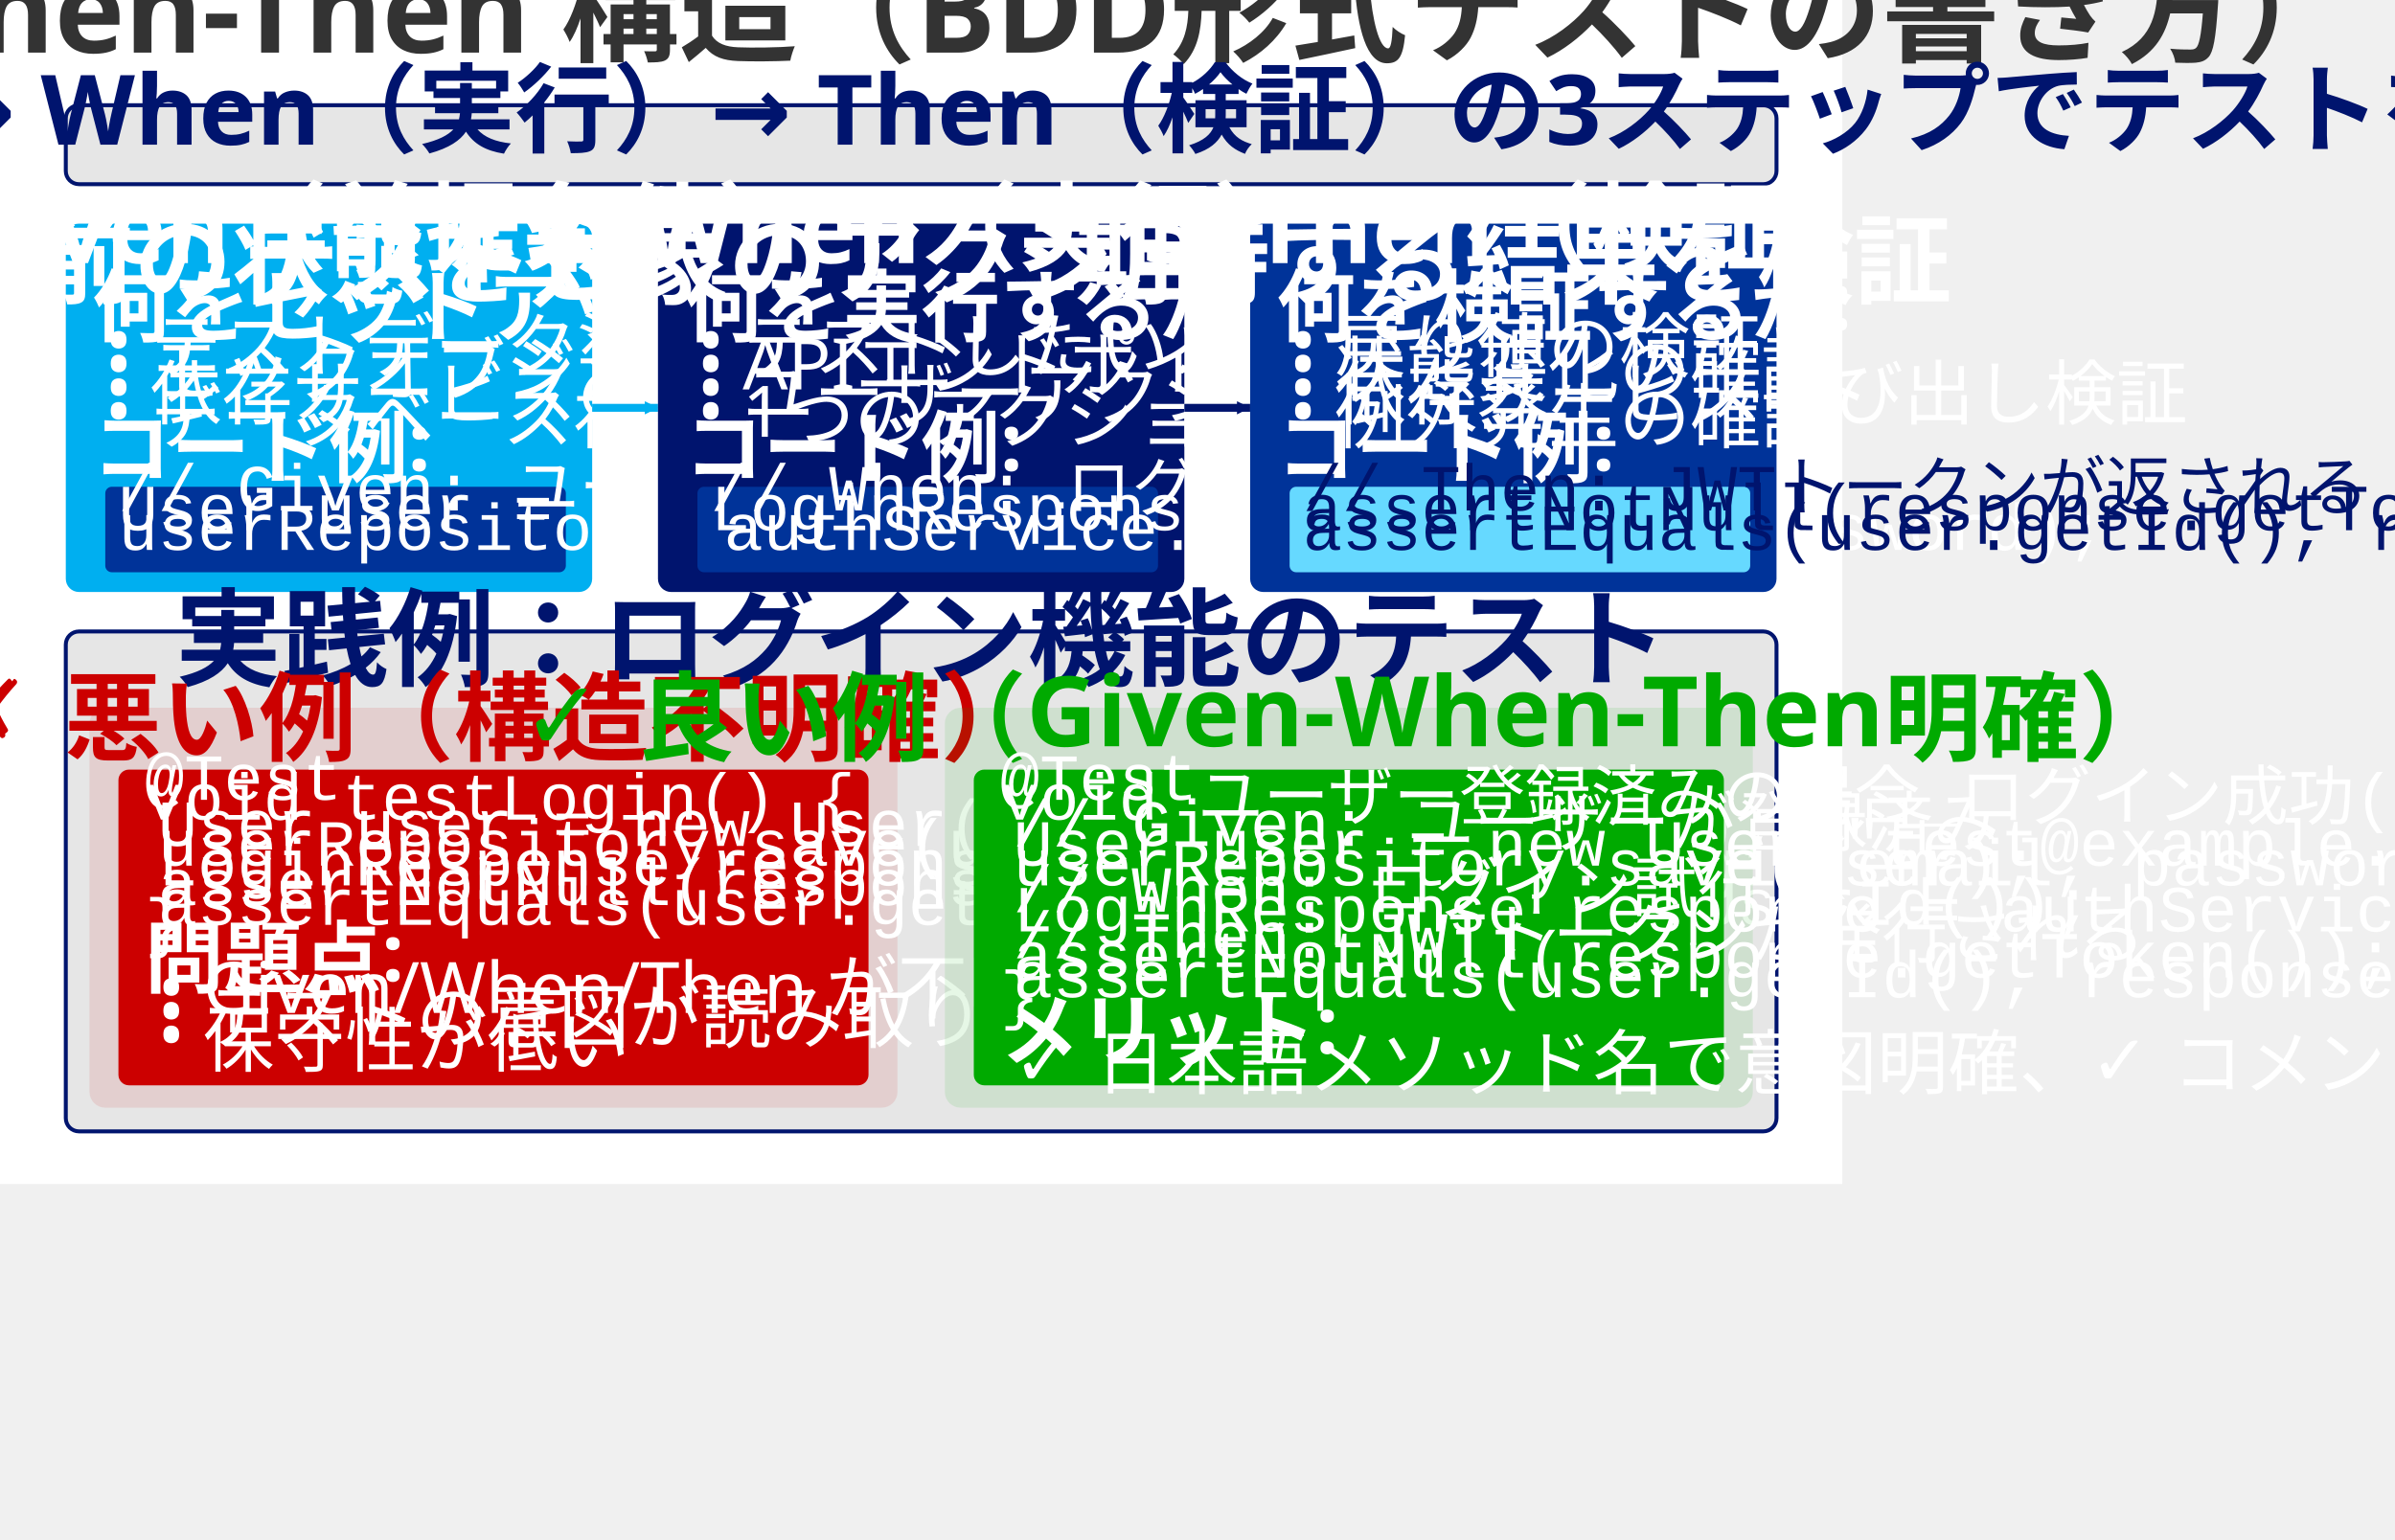
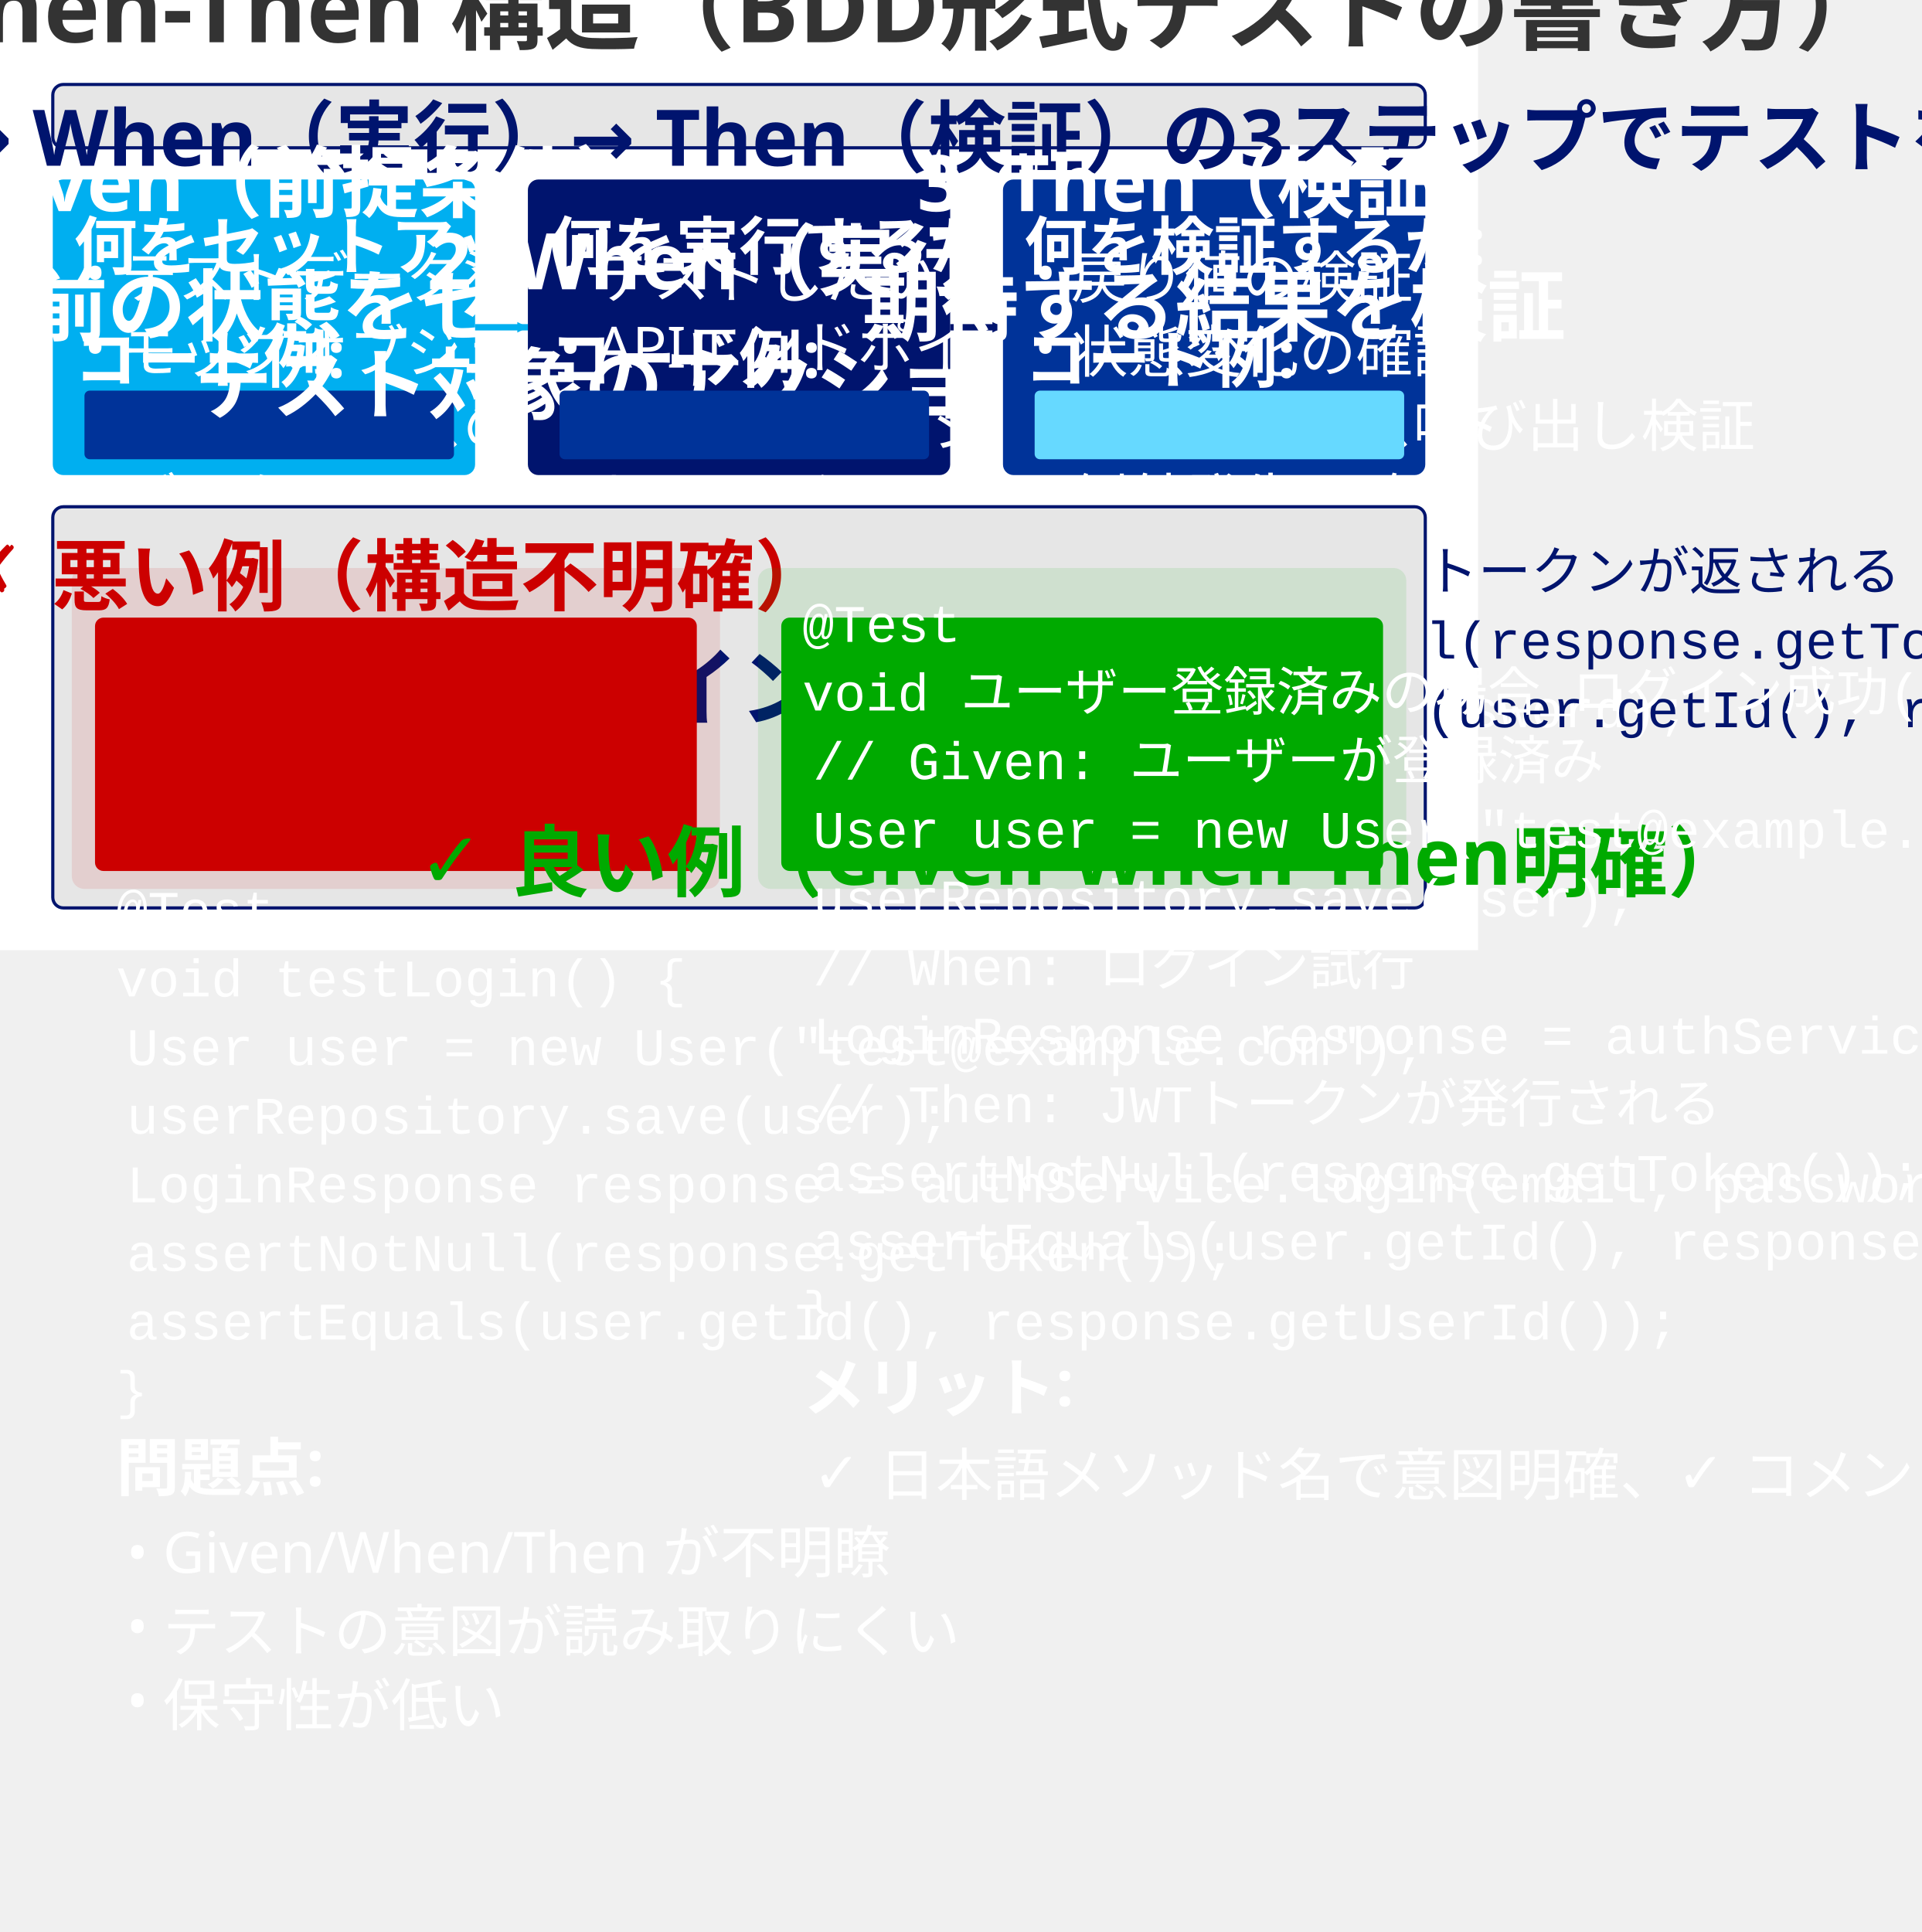
- <svg xmlns="http://www.w3.org/2000/svg" viewBox="0 0 1820 1170">
+ <svg xmlns="http://www.w3.org/2000/svg" viewBox="0 0 1820 1830">
  <defs>
    <style>
      .title { font-family: 'Noto Sans JP', sans-serif; font-size: 90px; font-weight: bold; fill: #333333; }
      .phase-title { font-family: 'Noto Sans JP', sans-serif; font-size: 74px; font-weight: bold; fill: white; }
      .code-text { font-family: 'Courier New', monospace; font-size: 50px; fill: white; }
    </style>
  </defs>
  <rect width="1400" height="900" fill="#FFFFFF" />
  <text x="700" y="40" class="title" text-anchor="middle">Given-When-Then 構造（BDD形式テストの書き方）</text>
  <rect x="50" y="80" width="1300" height="60" fill="#E6E6E6" stroke="#00146E" stroke-width="3" rx="10" />
-   <text x="700" y="110" style="font-family: 'Noto Sans JP', sans-serif; font-size: 74px; fill: #00146E; text-anchor: middle; font-weight: bold;">
+   <text x="700" y="157.0" style="font-family: 'Noto Sans JP', sans-serif; font-size: 74px; fill: #00146E; text-anchor: middle; font-weight: bold;">
    Given（前提条件）→ When（実行）→ Then（検証）の3ステップでテストを構造化
  </text>
  <rect x="50" y="170" width="400" height="280" fill="#00AFF0" rx="10" />
  <text x="250" y="200" class="phase-title" text-anchor="middle">1. Given（前提条件）</text>
-   <text x="250" y="225" class="phase-title" text-anchor="middle" font-size="28">テスト実行前の状態をセットアップ</text>
+   <text x="250" y="317.0" class="phase-title" text-anchor="middle" font-size="28">テスト実行前の状態をセットアップ</text>
  <text x="70" y="255" style="font-family: 'Noto Sans JP', sans-serif; font-size: 60px; fill: white; font-weight: bold;">
    何をセットアップするか:
  </text>
  <text x="80" y="278" style="font-family: 'Noto Sans JP', sans-serif; font-size: 54px; fill: white;">
    • テストデータ準備
  </text>
-   <text x="80" y="296" style="font-family: 'Noto Sans JP', sans-serif; font-size: 54px; fill: white;">
+   <text x="80" y="348.2" style="font-family: 'Noto Sans JP', sans-serif; font-size: 54px; fill: white;">
    • モックオブジェクト設定
  </text>
-   <text x="80" y="314" style="font-family: 'Noto Sans JP', sans-serif; font-size: 54px; fill: white;">
+   <text x="80" y="418.4" style="font-family: 'Noto Sans JP', sans-serif; font-size: 54px; fill: white;">
    • 依存サービスの振る舞い定義
  </text>
-   <text x="80" y="332" style="font-family: 'Noto Sans JP', sans-serif; font-size: 54px; fill: white;">
+   <text x="80" y="488.6" style="font-family: 'Noto Sans JP', sans-serif; font-size: 54px; fill: white;">
    • データベース初期状態
  </text>
  <text x="70" y="362" style="font-family: 'Noto Sans JP', sans-serif; font-size: 60px; fill: white; font-weight: bold;">
    コード例:
  </text>
  <rect x="80" y="370" width="350" height="65" fill="#003399" rx="5" />
-   <text x="90" y="388" class="code-text">// Given: ユーザーが存在する</text>
-   <text x="90" y="403" class="code-text">User user = new User("test@example.com");</text>
-   <text x="90" y="418" class="code-text">userRepository.save(user);</text>
+   <text x="90" y="558.8" class="code-text">// Given: ユーザーが存在する</text>
+   <text x="90" y="623.8" class="code-text">User user = new User("test@example.com");</text>
+   <text x="90" y="688.8" class="code-text">userRepository.save(user);</text>
  <line x1="450" y1="310" x2="500" y2="310" stroke="#00AFF0" stroke-width="6" />
  <polygon points="500,310 490,305 490,315" fill="#00AFF0" />
  <rect x="500" y="170" width="400" height="280" fill="#00146E" rx="10" />
-   <text x="700" y="200" class="phase-title" text-anchor="middle">2. When（実行）</text>
-   <text x="700" y="225" class="phase-title" text-anchor="middle" font-size="28">テスト対象のアクションを実行</text>
+   <text x="700" y="274.0" class="phase-title" text-anchor="middle">2. When（実行）</text>
+   <text x="700" y="391.0" class="phase-title" text-anchor="middle" font-size="28">テスト対象のアクションを実行</text>
  <text x="520" y="255" style="font-family: 'Noto Sans JP', sans-serif; font-size: 60px; fill: white; font-weight: bold;">
    何を実行するか:
  </text>
  <text x="530" y="278" style="font-family: 'Noto Sans JP', sans-serif; font-size: 54px; fill: white;">
    • テストしたいメソッド呼び出し
  </text>
-   <text x="530" y="296" style="font-family: 'Noto Sans JP', sans-serif; font-size: 54px; fill: white;">
+   <text x="530" y="348.2" style="font-family: 'Noto Sans JP', sans-serif; font-size: 54px; fill: white;">
    • APIエンドポイントリクエスト
  </text>
-   <text x="530" y="314" style="font-family: 'Noto Sans JP', sans-serif; font-size: 54px; fill: white;">
+   <text x="530" y="418.4" style="font-family: 'Noto Sans JP', sans-serif; font-size: 54px; fill: white;">
    • ユーザーアクションのシミュレート
  </text>
-   <text x="530" y="332" style="font-family: 'Noto Sans JP', sans-serif; font-size: 54px; fill: white;">
+   <text x="530" y="488.6" style="font-family: 'Noto Sans JP', sans-serif; font-size: 54px; fill: white;">
    • 1つのアクションのみ（複数禁止）
  </text>
  <text x="520" y="362" style="font-family: 'Noto Sans JP', sans-serif; font-size: 60px; fill: white; font-weight: bold;">
    コード例:
  </text>
  <rect x="530" y="370" width="350" height="65" fill="#003399" rx="5" />
-   <text x="540" y="388" class="code-text">// When: ログイン試行</text>
-   <text x="540" y="403" class="code-text">LoginResponse response =</text>
-   <text x="550" y="418" class="code-text">authService.login(email, password);</text>
+   <text x="540" y="558.8" class="code-text">// When: ログイン試行</text>
+   <text x="540" y="623.8" class="code-text">LoginResponse response =</text>
+   <text x="550" y="688.8" class="code-text">authService.login(email, password);</text>
  <line x1="900" y1="310" x2="950" y2="310" stroke="#00146E" stroke-width="6" />
  <polygon points="950,310 940,305 940,315" fill="#00146E" />
  <rect x="950" y="170" width="400" height="280" fill="#003399" rx="10" />
  <text x="1150" y="200" class="phase-title" text-anchor="middle">3. Then（検証）</text>
-   <text x="1150" y="225" class="phase-title" text-anchor="middle" font-size="28">期待する結果を検証</text>
+   <text x="1150" y="317.0" class="phase-title" text-anchor="middle" font-size="28">期待する結果を検証</text>
  <text x="970" y="255" style="font-family: 'Noto Sans JP', sans-serif; font-size: 60px; fill: white; font-weight: bold;">
    何を検証するか:
  </text>
  <text x="980" y="278" style="font-family: 'Noto Sans JP', sans-serif; font-size: 54px; fill: white;">
    • 戻り値の検証
  </text>
-   <text x="980" y="296" style="font-family: 'Noto Sans JP', sans-serif; font-size: 54px; fill: white;">
+   <text x="980" y="348.2" style="font-family: 'Noto Sans JP', sans-serif; font-size: 54px; fill: white;">
    • 状態変化の確認
  </text>
-   <text x="980" y="314" style="font-family: 'Noto Sans JP', sans-serif; font-size: 54px; fill: white;">
+   <text x="980" y="418.4" style="font-family: 'Noto Sans JP', sans-serif; font-size: 54px; fill: white;">
    • 依存サービス呼び出し検証
  </text>
-   <text x="980" y="332" style="font-family: 'Noto Sans JP', sans-serif; font-size: 54px; fill: white;">
+   <text x="980" y="488.6" style="font-family: 'Noto Sans JP', sans-serif; font-size: 54px; fill: white;">
    • 例外発生の確認
  </text>
  <text x="970" y="362" style="font-family: 'Noto Sans JP', sans-serif; font-size: 60px; fill: white; font-weight: bold;">
    コード例:
  </text>
  <rect x="980" y="370" width="350" height="65" fill="#66D9FF" rx="5" />
-   <text x="990" y="388" style="font-family: 'Courier New', monospace; font-size: 50px; fill: #00146E;">// Then: JWTトークンが返される</text>
-   <text x="990" y="403" style="font-family: 'Courier New', monospace; font-size: 50px; fill: #00146E;">assertNotNull(response.getToken());</text>
-   <text x="990" y="418" style="font-family: 'Courier New', monospace; font-size: 50px; fill: #00146E;">assertEquals(user.getId(), response.getUserId());</text>
+   <text x="990" y="558.8" style="font-family: 'Courier New', monospace; font-size: 50px; fill: #00146E;">// Then: JWTトークンが返される</text>
+   <text x="990" y="623.8" style="font-family: 'Courier New', monospace; font-size: 50px; fill: #00146E;">assertNotNull(response.getToken());</text>
+   <text x="990" y="688.8" style="font-family: 'Courier New', monospace; font-size: 50px; fill: #00146E;">assertEquals(user.getId(), response.getUserId());</text>
  <rect x="50" y="480" width="1300" height="380" fill="#E6E6E6" stroke="#00146E" stroke-width="3" rx="10" />
-   <text x="700" y="515" style="font-family: 'Noto Sans JP', sans-serif; font-size: 81px; fill: #00146E; text-anchor: middle; font-weight: bold;">
+   <text x="700" y="681.0" style="font-family: 'Noto Sans JP', sans-serif; font-size: 81px; fill: #00146E; text-anchor: middle; font-weight: bold;">
    実践例：ログイン機能のテスト
  </text>
  <rect x="70" y="540" width="610" height="300" fill="#CC0000" opacity="0.1" stroke="#CC0000" stroke-width="4" rx="10" />
  <text x="375" y="570" style="font-family: 'Noto Sans JP', sans-serif; font-size: 74px; fill: #CC0000; text-anchor: middle; font-weight: bold;">
    ✗ 悪い例（構造不明確）
  </text>
  <rect x="90" y="585" width="570" height="240" fill="#CC0000" rx="8" />
-   <text x="110" y="608" style="font-family: 'Courier New', monospace; font-size: 50px; fill: white;">@Test</text>
-   <text x="110" y="623" style="font-family: 'Courier New', monospace; font-size: 50px; fill: white;">void testLogin() {</text>
-   <text x="120" y="643" style="font-family: 'Courier New', monospace; font-size: 50px; fill: white;">User user = new User("test@example.com");</text>
-   <text x="120" y="658" style="font-family: 'Courier New', monospace; font-size: 50px; fill: white;">userRepository.save(user);</text>
-   <text x="120" y="673" style="font-family: 'Courier New', monospace; font-size: 50px; fill: white;">LoginResponse response = authService.login(email, password);</text>
-   <text x="120" y="688" style="font-family: 'Courier New', monospace; font-size: 50px; fill: white;">assertNotNull(response.getToken());</text>
-   <text x="120" y="703" style="font-family: 'Courier New', monospace; font-size: 50px; fill: white;">assertEquals(user.getId(), response.getUserId());</text>
-   <text x="110" y="718" style="font-family: 'Courier New', monospace; font-size: 50px; fill: white;">}</text>
-   <text x="110" y="750" style="font-family: 'Noto Sans JP', sans-serif; font-size: 60px; fill: white; font-weight: bold;">
+   <text x="110" y="878.8" style="font-family: 'Courier New', monospace; font-size: 50px; fill: white;">@Test</text>
+   <text x="110" y="943.8" style="font-family: 'Courier New', monospace; font-size: 50px; fill: white;">void testLogin() {</text>
+   <text x="120" y="1008.8" style="font-family: 'Courier New', monospace; font-size: 50px; fill: white;">User user = new User("test@example.com");</text>
+   <text x="120" y="1073.8" style="font-family: 'Courier New', monospace; font-size: 50px; fill: white;">userRepository.save(user);</text>
+   <text x="120" y="1138.8" style="font-family: 'Courier New', monospace; font-size: 50px; fill: white;">LoginResponse response = authService.login(email, password);</text>
+   <text x="120" y="1203.8" style="font-family: 'Courier New', monospace; font-size: 50px; fill: white;">assertNotNull(response.getToken());</text>
+   <text x="120" y="1268.8" style="font-family: 'Courier New', monospace; font-size: 50px; fill: white;">assertEquals(user.getId(), response.getUserId());</text>
+   <text x="110" y="1333.8" style="font-family: 'Courier New', monospace; font-size: 50px; fill: white;">}</text>
+   <text x="110" y="1411.8" style="font-family: 'Noto Sans JP', sans-serif; font-size: 60px; fill: white; font-weight: bold;">
    問題点:
  </text>
-   <text x="120" y="770" style="font-family: 'Noto Sans JP', sans-serif; font-size: 54px; fill: white;">
+   <text x="120" y="1489.8" style="font-family: 'Noto Sans JP', sans-serif; font-size: 54px; fill: white;">
    • Given/When/Then が不明瞭
  </text>
-   <text x="120" y="788" style="font-family: 'Noto Sans JP', sans-serif; font-size: 54px; fill: white;">
+   <text x="120" y="1560" style="font-family: 'Noto Sans JP', sans-serif; font-size: 54px; fill: white;">
    • テストの意図が読み取りにくい
  </text>
-   <text x="120" y="806" style="font-family: 'Noto Sans JP', sans-serif; font-size: 54px; fill: white;">
+   <text x="120" y="1630.2" style="font-family: 'Noto Sans JP', sans-serif; font-size: 54px; fill: white;">
    • 保守性が低い
  </text>
  <rect x="720" y="540" width="610" height="300" fill="#00AA00" opacity="0.1" stroke="#00AA00" stroke-width="4" rx="10" />
-   <text x="1025" y="570" style="font-family: 'Noto Sans JP', sans-serif; font-size: 74px; fill: #00AA00; text-anchor: middle; font-weight: bold;">
+   <text x="1025" y="840.8" style="font-family: 'Noto Sans JP', sans-serif; font-size: 74px; fill: #00AA00; text-anchor: middle; font-weight: bold;">
    ✓ 良い例（Given-When-Then明確）
  </text>
  <rect x="740" y="585" width="570" height="240" fill="#00AA00" rx="8" />
  <text x="760" y="608" style="font-family: 'Courier New', monospace; font-size: 50px; fill: white;">@Test</text>
-   <text x="760" y="623" style="font-family: 'Courier New', monospace; font-size: 50px; fill: white;">void ユーザー登録済みの場合_ログイン成功() {</text>
-   <text x="770" y="643" style="font-family: 'Courier New', monospace; font-size: 50px; fill: white;">// Given: ユーザーが登録済み</text>
-   <text x="770" y="658" style="font-family: 'Courier New', monospace; font-size: 50px; fill: white;">User user = new User("test@example.com", hashedPassword);</text>
-   <text x="770" y="673" style="font-family: 'Courier New', monospace; font-size: 50px; fill: white;">userRepository.save(user);</text>
-   <text x="770" y="693" style="font-family: 'Courier New', monospace; font-size: 50px; fill: white;">// When: ログイン試行</text>
-   <text x="770" y="708" style="font-family: 'Courier New', monospace; font-size: 50px; fill: white;">LoginResponse response = authService.login(email, password);</text>
-   <text x="770" y="728" style="font-family: 'Courier New', monospace; font-size: 50px; fill: white;">// Then: JWTトークンが発行される</text>
-   <text x="770" y="743" style="font-family: 'Courier New', monospace; font-size: 50px; fill: white;">assertNotNull(response.getToken());</text>
-   <text x="770" y="758" style="font-family: 'Courier New', monospace; font-size: 50px; fill: white;">assertEquals(user.getId(), response.getUserId());</text>
-   <text x="760" y="773" style="font-family: 'Courier New', monospace; font-size: 50px; fill: white;">}</text>
-   <text x="760" y="805" style="font-family: 'Noto Sans JP', sans-serif; font-size: 60px; fill: white; font-weight: bold;">
+   <text x="760" y="673.0" style="font-family: 'Courier New', monospace; font-size: 50px; fill: white;">void ユーザー登録済みの場合_ログイン成功() {</text>
+   <text x="770" y="738.0" style="font-family: 'Courier New', monospace; font-size: 50px; fill: white;">// Given: ユーザーが登録済み</text>
+   <text x="770" y="803.0" style="font-family: 'Courier New', monospace; font-size: 50px; fill: white;">User user = new User("test@example.com", hashedPassword);</text>
+   <text x="770" y="868.0" style="font-family: 'Courier New', monospace; font-size: 50px; fill: white;">userRepository.save(user);</text>
+   <text x="770" y="933.0" style="font-family: 'Courier New', monospace; font-size: 50px; fill: white;">// When: ログイン試行</text>
+   <text x="770" y="998.0" style="font-family: 'Courier New', monospace; font-size: 50px; fill: white;">LoginResponse response = authService.login(email, password);</text>
+   <text x="770" y="1063.0" style="font-family: 'Courier New', monospace; font-size: 50px; fill: white;">// Then: JWTトークンが発行される</text>
+   <text x="770" y="1128.0" style="font-family: 'Courier New', monospace; font-size: 50px; fill: white;">assertNotNull(response.getToken());</text>
+   <text x="770" y="1193.0" style="font-family: 'Courier New', monospace; font-size: 50px; fill: white;">assertEquals(user.getId(), response.getUserId());</text>
+   <text x="760" y="1258.0" style="font-family: 'Courier New', monospace; font-size: 50px; fill: white;">}</text>
+   <text x="760" y="1336.0" style="font-family: 'Noto Sans JP', sans-serif; font-size: 60px; fill: white; font-weight: bold;">
    メリット:
  </text>
-   <text x="770" y="825" style="font-family: 'Noto Sans JP', sans-serif; font-size: 54px; fill: white;">
+   <text x="770" y="1414.0" style="font-family: 'Noto Sans JP', sans-serif; font-size: 54px; fill: white;">
    ✓ 日本語メソッド名で意図明確、✓ コメントで段階明示、✓ 可読性・保守性高
  </text>
</svg>
